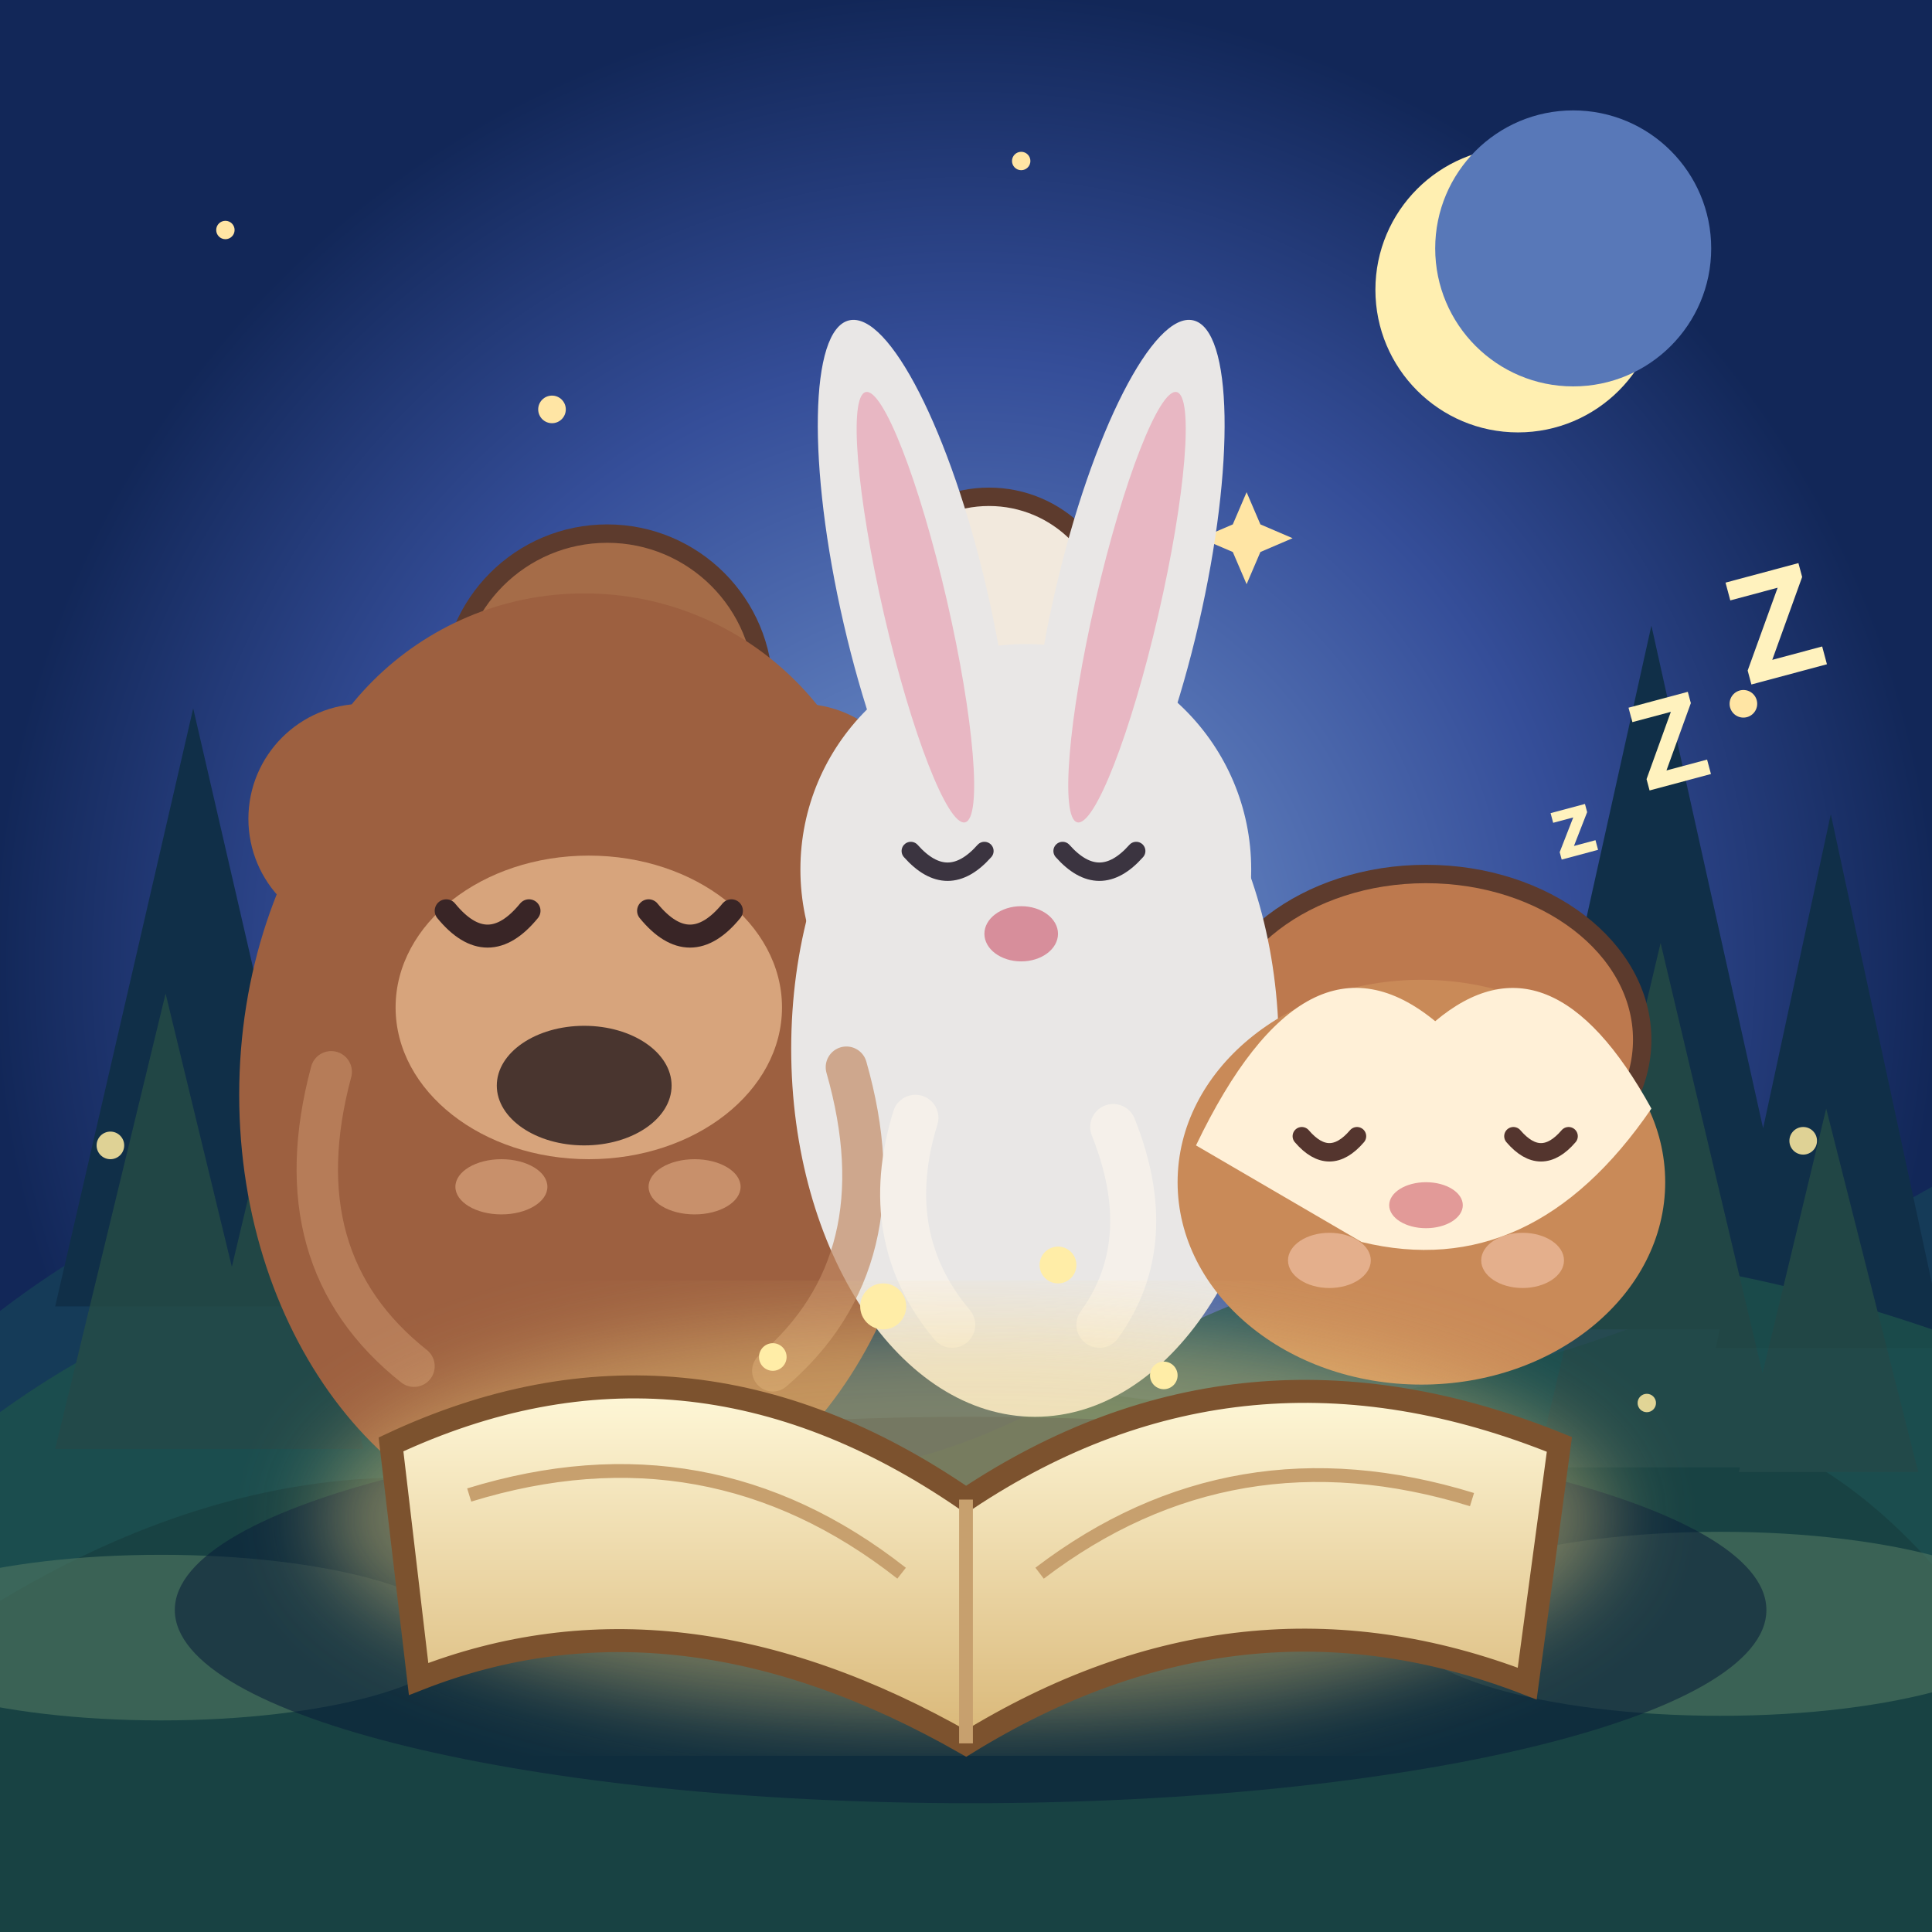
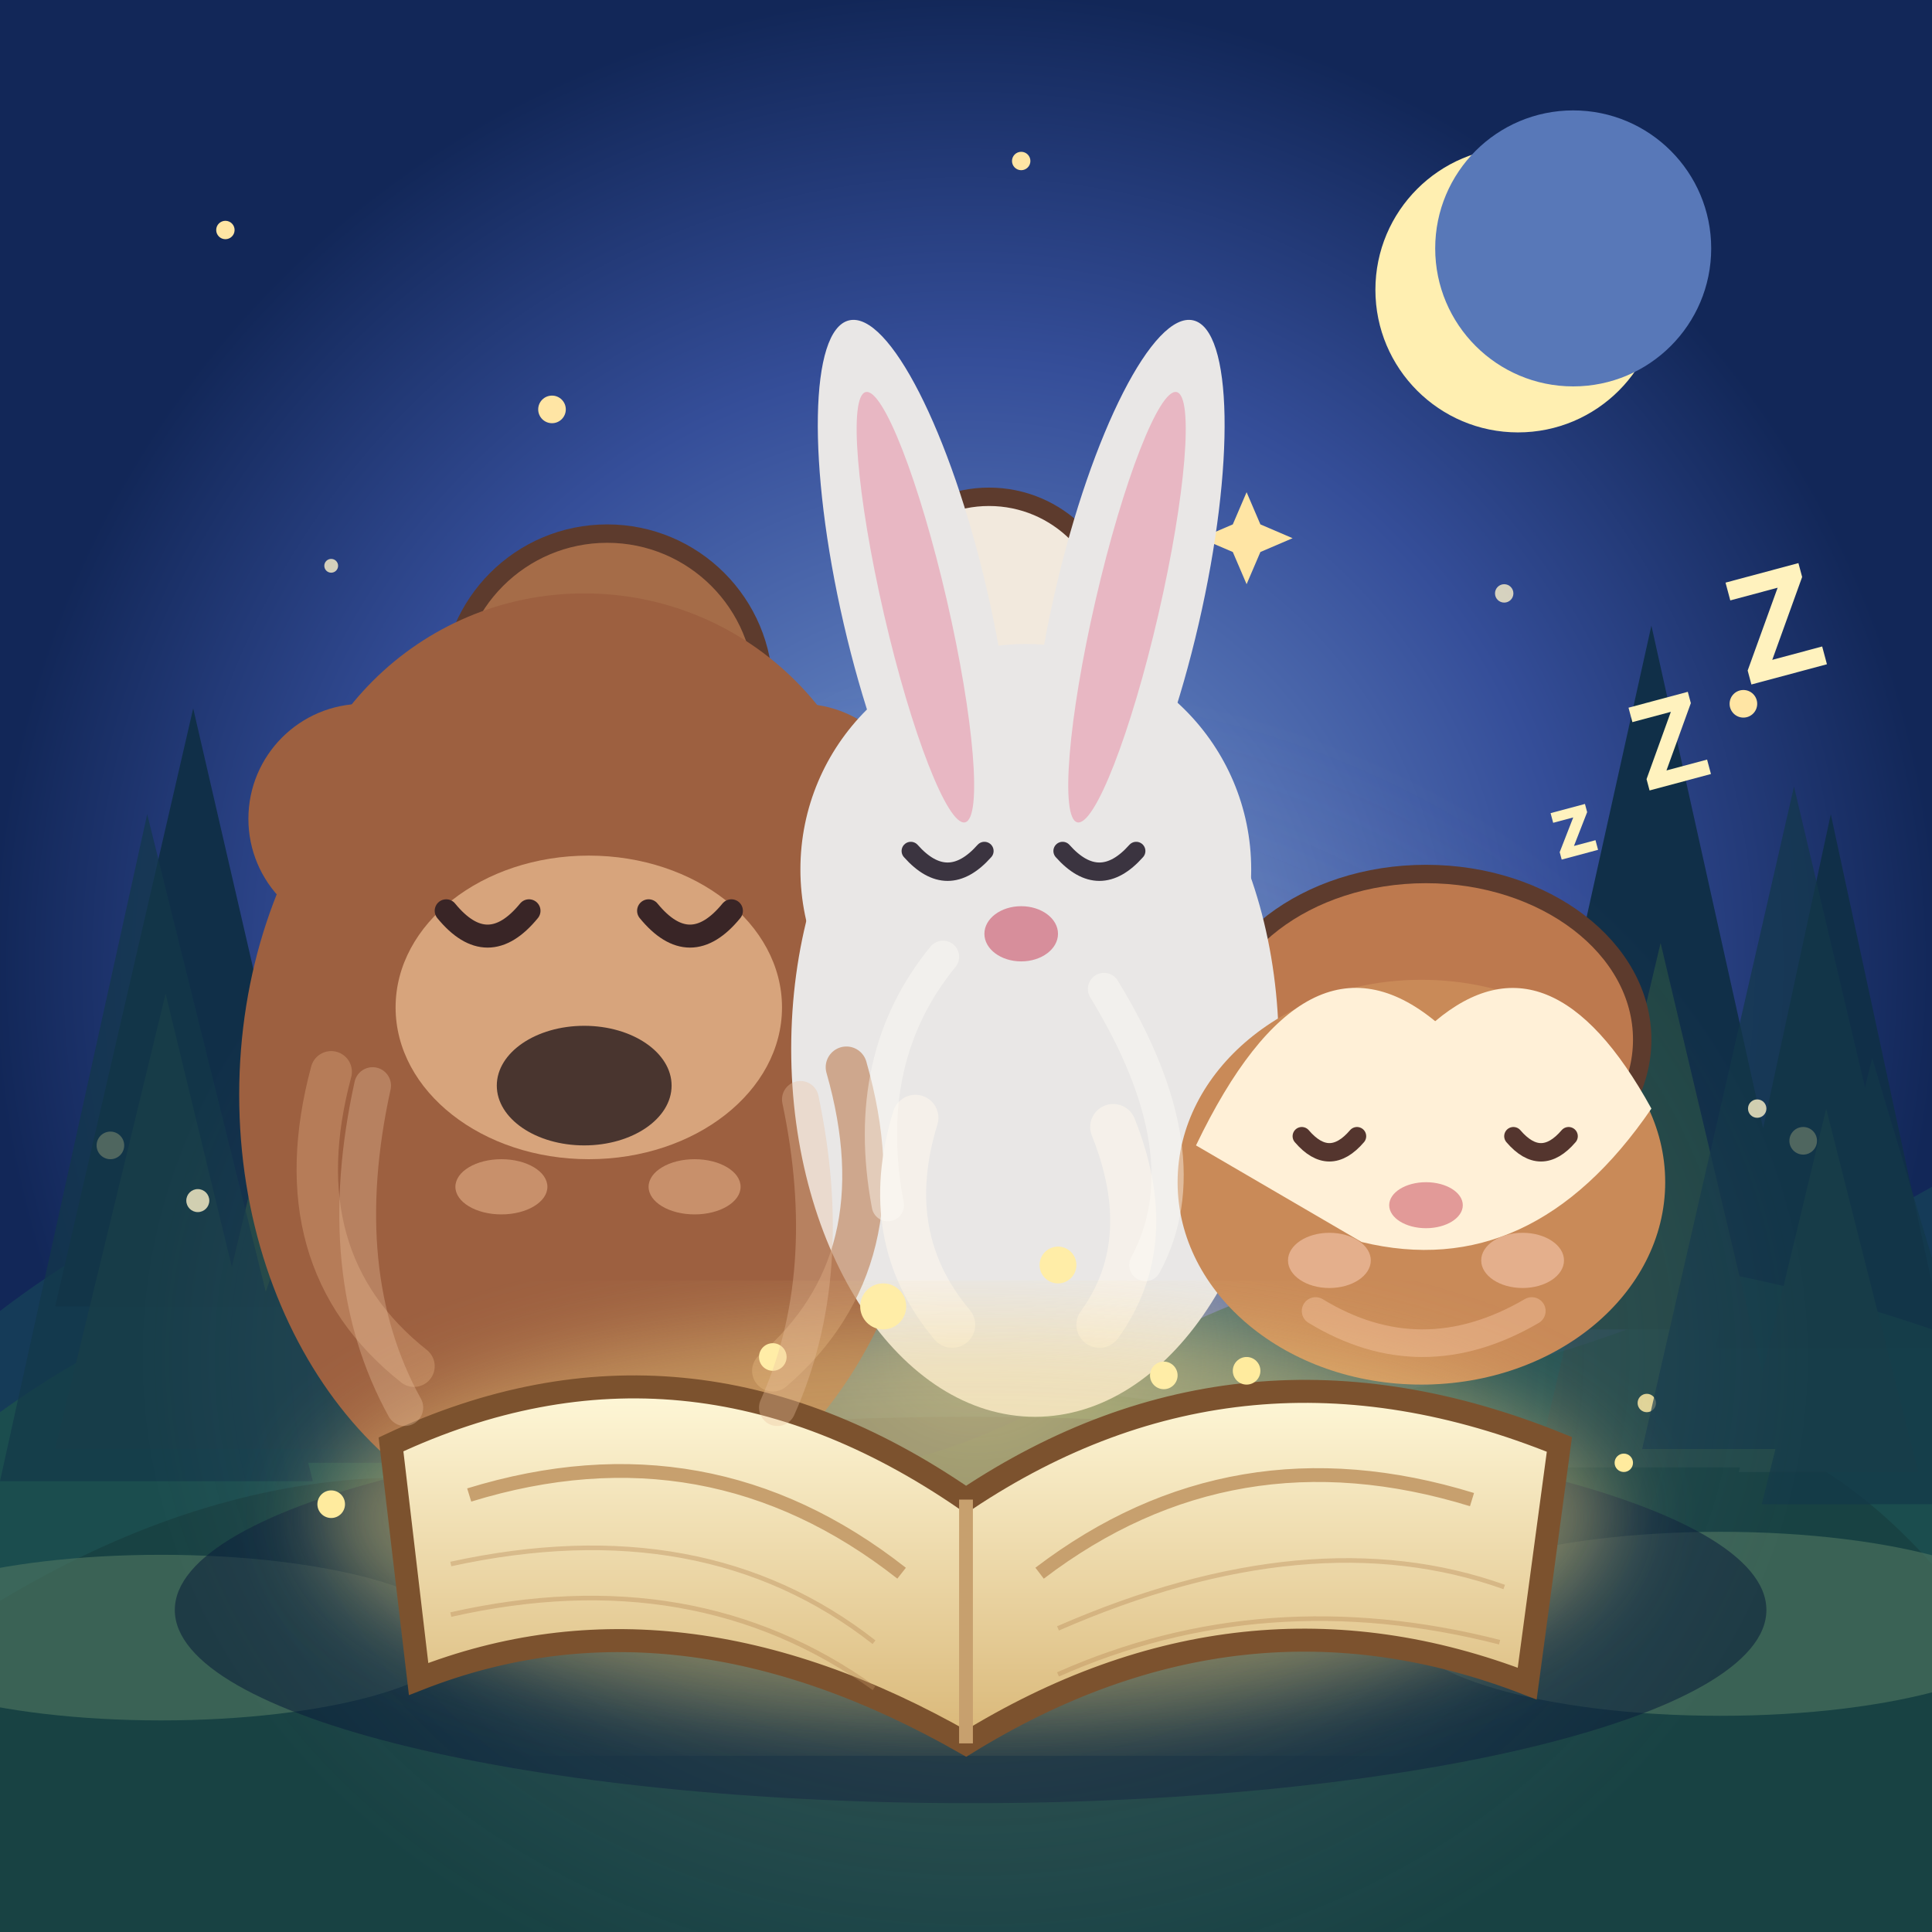
<svg xmlns="http://www.w3.org/2000/svg" viewBox="0 0 420 420">
  <defs>
    <radialGradient id="sky">
      <stop stop-color="#789bd2" />
      <stop offset=".62" stop-color="#354e99" />
      <stop offset="1" stop-color="#122758" />
    </radialGradient>
    <linearGradient id="book" x2="0" y2="1">
      <stop stop-color="#fff8d9" />
      <stop offset="1" stop-color="#d9b777" />
    </linearGradient>
    <filter id="glow">
      <feGaussianBlur stdDeviation="9" />
    </filter>
+     <radialGradient id="ambient">
+       <stop stop-color="#fff0b0" stop-opacity=".46" />
+       <stop offset=".45" stop-color="#f6d09a" stop-opacity=".12" />
+       <stop offset="1" stop-color="#b9a6f3" stop-opacity="0" />
+     </radialGradient>
+     <linearGradient id="feather" x1="0" y1="0" x2=".6" y2="1">
+       <stop stop-color="#fffefa" stop-opacity=".5" />
+       <stop offset="1" stop-color="#d6d0df" stop-opacity="0" />
+     </linearGradient>
  </defs>
  <rect width="420" height="420" fill="url(#sky)" />
  <circle cx="330" cy="63" r="31" fill="#ffefb1" />
  <circle cx="342" cy="54" r="30" fill="#5878b8" />
  <g fill="#ffe5a4">
    <circle cx="49" cy="50" r="2" />
    <circle cx="120" cy="89" r="3" />
    <circle cx="222" cy="35" r="2" />
    <circle cx="379" cy="153" r="3" />
    <path d="m88 155 4 9 9 4-9 4-4 9-4-9-9-4 9-4zM271 107l3 7 7 3-7 3-3 7-3-7-7-3 7-3z" />
  </g>
  <path d="M0 285Q85 220 180 280T420 258V420H0" fill="#153b58" />
  <g fill="#102f48">
    <path d="m12 284 30-130 30 130zm35 0 24-95 25 95zm278 5 34-153 34 153zm48 4 25-116 25 116z" />
  </g>
  <g opacity=".8">
    <path d="M0 307Q68 258 120 300T242 297T420 289V420H0" fill="#1d514b" />
    <path d="M0 348Q80 300 156 338T300 329T420 340V420H0" fill="#19443d" />
    <g fill="#264c45">
      <path d="M12 315l24-99 24 99zm29 0 19-80 19 80zm293 4 27-114 27 114zm44 1 19-79 20 79z" />
    </g>
    <g fill="#5f8764" opacity=".6">
      <ellipse cx="35" cy="356" rx="65" ry="18" />
      <ellipse cx="374" cy="353" rx="69" ry="20" />
    </g>
  </g>
  <g fill="#fbe7a0" opacity=".88">
    <circle cx="24" cy="249" r="3" />
    <circle cx="66" cy="279" r="2" />
    <circle cx="392" cy="248" r="3" />
    <circle cx="358" cy="305" r="2" />
  </g>
  <ellipse cx="211" cy="350" rx="173" ry="42" fill="#081b38" opacity=".55" />
+   <g fill="#123749" opacity=".7">
+     <path d="M0 322 32 177 68 322zM45 318 78 222 107 318zM357 315 390 171 424 315zM383 327 407 230 436 327z" />
+   </g>
+   <ellipse cx="212" cy="295" rx="181" ry="148" fill="url(#ambient)" />
+   <g fill="#fff4ca" opacity=".8">
+     <circle cx="43" cy="261" r="2.5" />
+     <circle cx="382" cy="241" r="2" />
+     <circle cx="327" cy="129" r="2" />
+     <circle cx="72" cy="123" r="1.5" />
+   </g>
  <g stroke="#5d3b2d" stroke-width="4">
    <circle cx="132" cy="150" r="34" fill="#a56c48" />
    <circle cx="215" cy="135" r="27" fill="#f2e9dd" />
    <ellipse cx="310" cy="226" rx="47" ry="36" fill="#bd794e" />
  </g>
  <g fill="#9d6040">
    <ellipse cx="127" cy="238" rx="75" ry="96" />
    <circle cx="79" cy="178" r="25" />
    <circle cx="174" cy="178" r="25" />
    <circle cx="127" cy="194" r="65" />
  </g>
  <ellipse cx="128" cy="219" rx="42" ry="33" fill="#d7a47c" />
  <ellipse cx="127" cy="236" rx="19" ry="13" fill="#49352f" />
  <path d="M97 198q9 11 18 0M141 198q9 11 18 0" stroke="#392526" stroke-width="5" fill="none" stroke-linecap="round" />
  <g fill="#e9e7e6">
    <ellipse cx="225" cy="228" rx="53" ry="80" />
    <ellipse cx="199" cy="132" rx="16" ry="64" transform="rotate(-13 199 132)" />
    <ellipse cx="245" cy="132" rx="16" ry="64" transform="rotate(13 245 132)" />
    <circle cx="223" cy="189" r="49" />
  </g>
  <g fill="#e8b7c3">
    <ellipse cx="199" cy="132" rx="7" ry="48" transform="rotate(-13 199 132)" />
    <ellipse cx="245" cy="132" rx="7" ry="48" transform="rotate(13 245 132)" />
  </g>
  <path d="M198 185q8 9 16 0M231 185q8 9 16 0" stroke="#3b3440" stroke-width="4" fill="none" stroke-linecap="round" />
  <ellipse cx="222" cy="203" rx="8" ry="6" fill="#d78e9b" />
  <ellipse cx="309" cy="257" rx="53" ry="44" fill="#c98a58" />
  <path d="M260 249Q284 199 312 222Q337 201 359 241Q333 279 296 270Z" fill="#fff0d7" />
  <path d="M283 247q6 7 12 0M329 247q6 7 12 0" stroke="#54352e" stroke-width="4" fill="none" stroke-linecap="round" />
  <ellipse cx="310" cy="262" rx="8" ry="5" fill="#e29a98" />
  <g opacity=".68">
    <path d="M72 233Q61 274 90 297M184 232Q196 274 168 298" stroke="#c18a64" stroke-width="9" fill="none" stroke-linecap="round" />
    <ellipse cx="109" cy="258" rx="10" ry="6" fill="#dca780" />
    <ellipse cx="151" cy="258" rx="10" ry="6" fill="#dca780" />
    <path d="M199 243Q191 269 207 288M242 245Q252 270 239 288" stroke="#faf5ec" stroke-width="10" fill="none" stroke-linecap="round" />
    <ellipse cx="289" cy="274" rx="9" ry="6" fill="#f1c0a4" />
    <ellipse cx="331" cy="274" rx="9" ry="6" fill="#f1c0a4" />
  </g>
  <ellipse cx="210" cy="330" rx="140" ry="43" fill="#f5d783" opacity=".45" filter="url(#glow)" />
  <path d="M85 314Q149 284 210 326Q270 286 339 314L332 366Q270 342 210 379Q147 343 91 365Z" fill="url(#book)" stroke="#7c522e" stroke-width="5" />
  <path d="M210 326V379M102 325Q154 309 196 342M226 342Q268 310 320 326" fill="none" stroke="#c7a06e" stroke-width="3" />
  <g fill="#ffeda7">
    <circle cx="192" cy="284" r="5" />
    <circle cx="230" cy="275" r="4" />
    <circle cx="253" cy="299" r="3" />
    <circle cx="168" cy="295" r="3" />
  </g>
  <g fill="#fff2be" font-family="sans-serif" font-weight="bold">
    <text x="339" y="187" font-size="19" transform="rotate(-15 339 187)">z</text>
    <text x="358" y="172" font-size="26" transform="rotate(-15 358 172)">Z</text>
    <text x="380" y="149" font-size="32" transform="rotate(-15 380 149)">Z</text>
  </g>
+   <g stroke-linecap="round" fill="none">
+     <path d="M81 236q-9 41 7 70M174 239q8 38-5 67" stroke="#eac09f" stroke-width="8" opacity=".34" />
+     <path d="M205 208q-18 22-12 54M240 215q22 36 9 60" stroke="#fffdf6" stroke-width="7" opacity=".43" />
+     <path d="M286 285q23 14 47 0" stroke="#f9c8a5" stroke-width="6" opacity=".43" />
+   </g>
+   <g fill="none" stroke="#b98b59" opacity=".4">
+     <path d="M98 340q55-12 92 17M98 351q53-12 92 16M230 354q55-24 97-9M230 364q45-20 96-7" />
+   </g>
+   <g fill="#ffeb9e">
+     <circle cx="72" cy="327" r="3" />
+     <circle cx="353" cy="318" r="2" />
+     <circle cx="271" cy="298" r="3" />
+   </g>
</svg>
